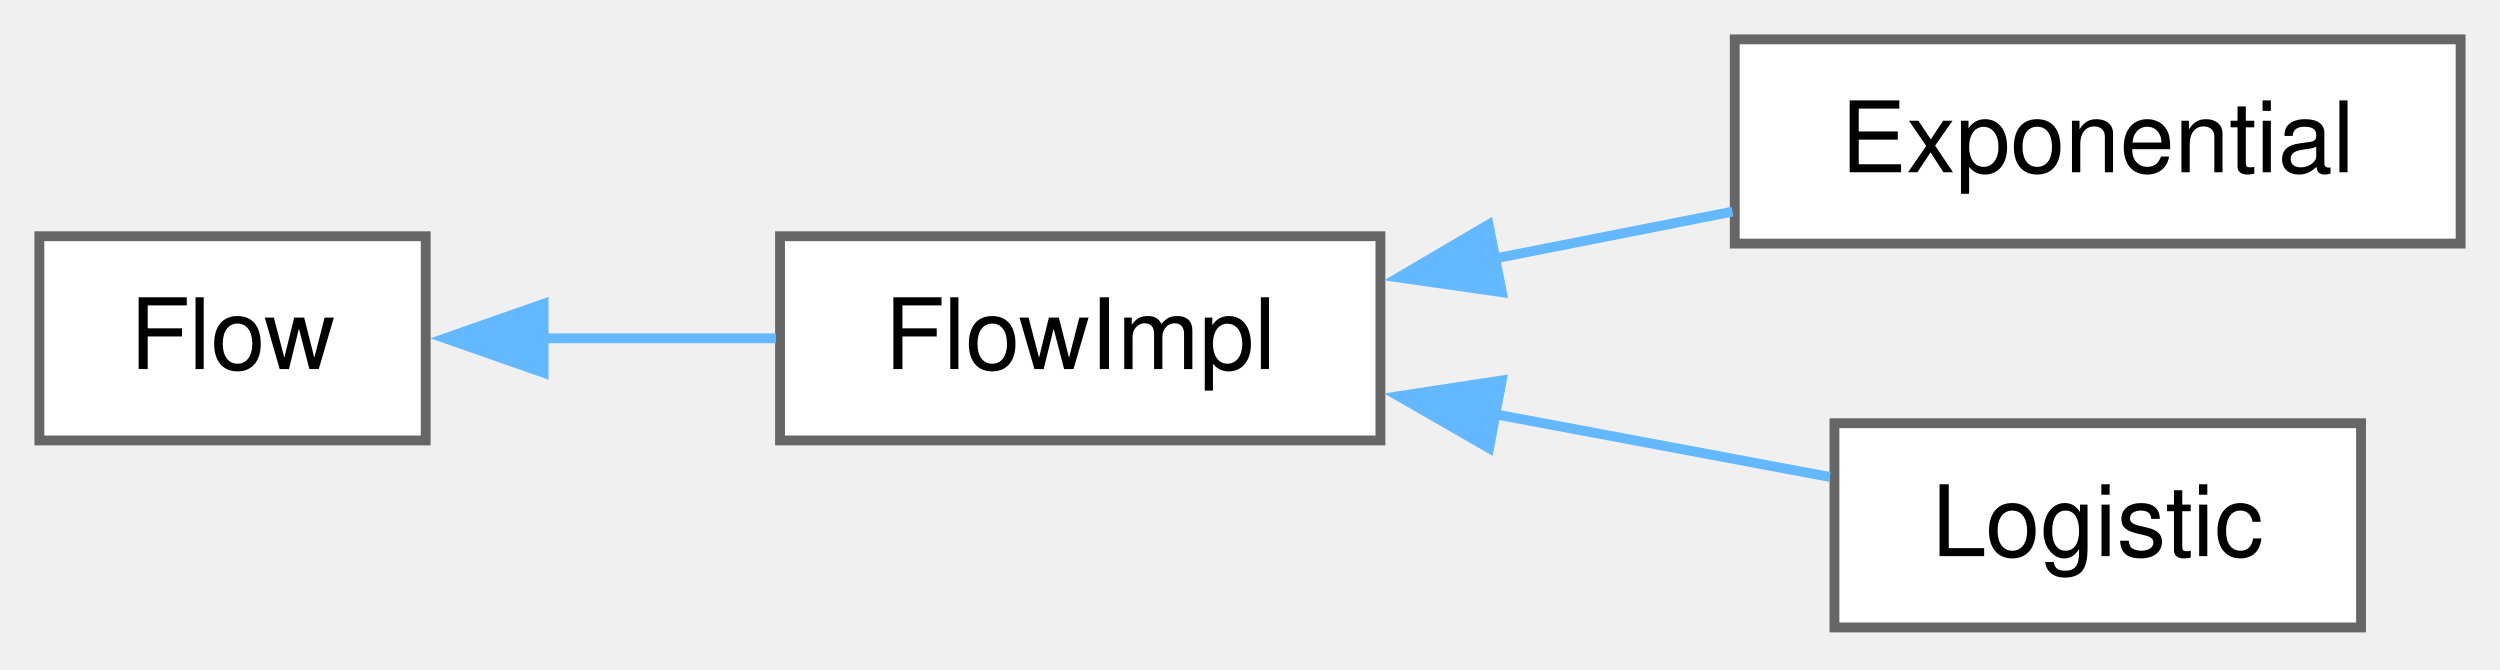
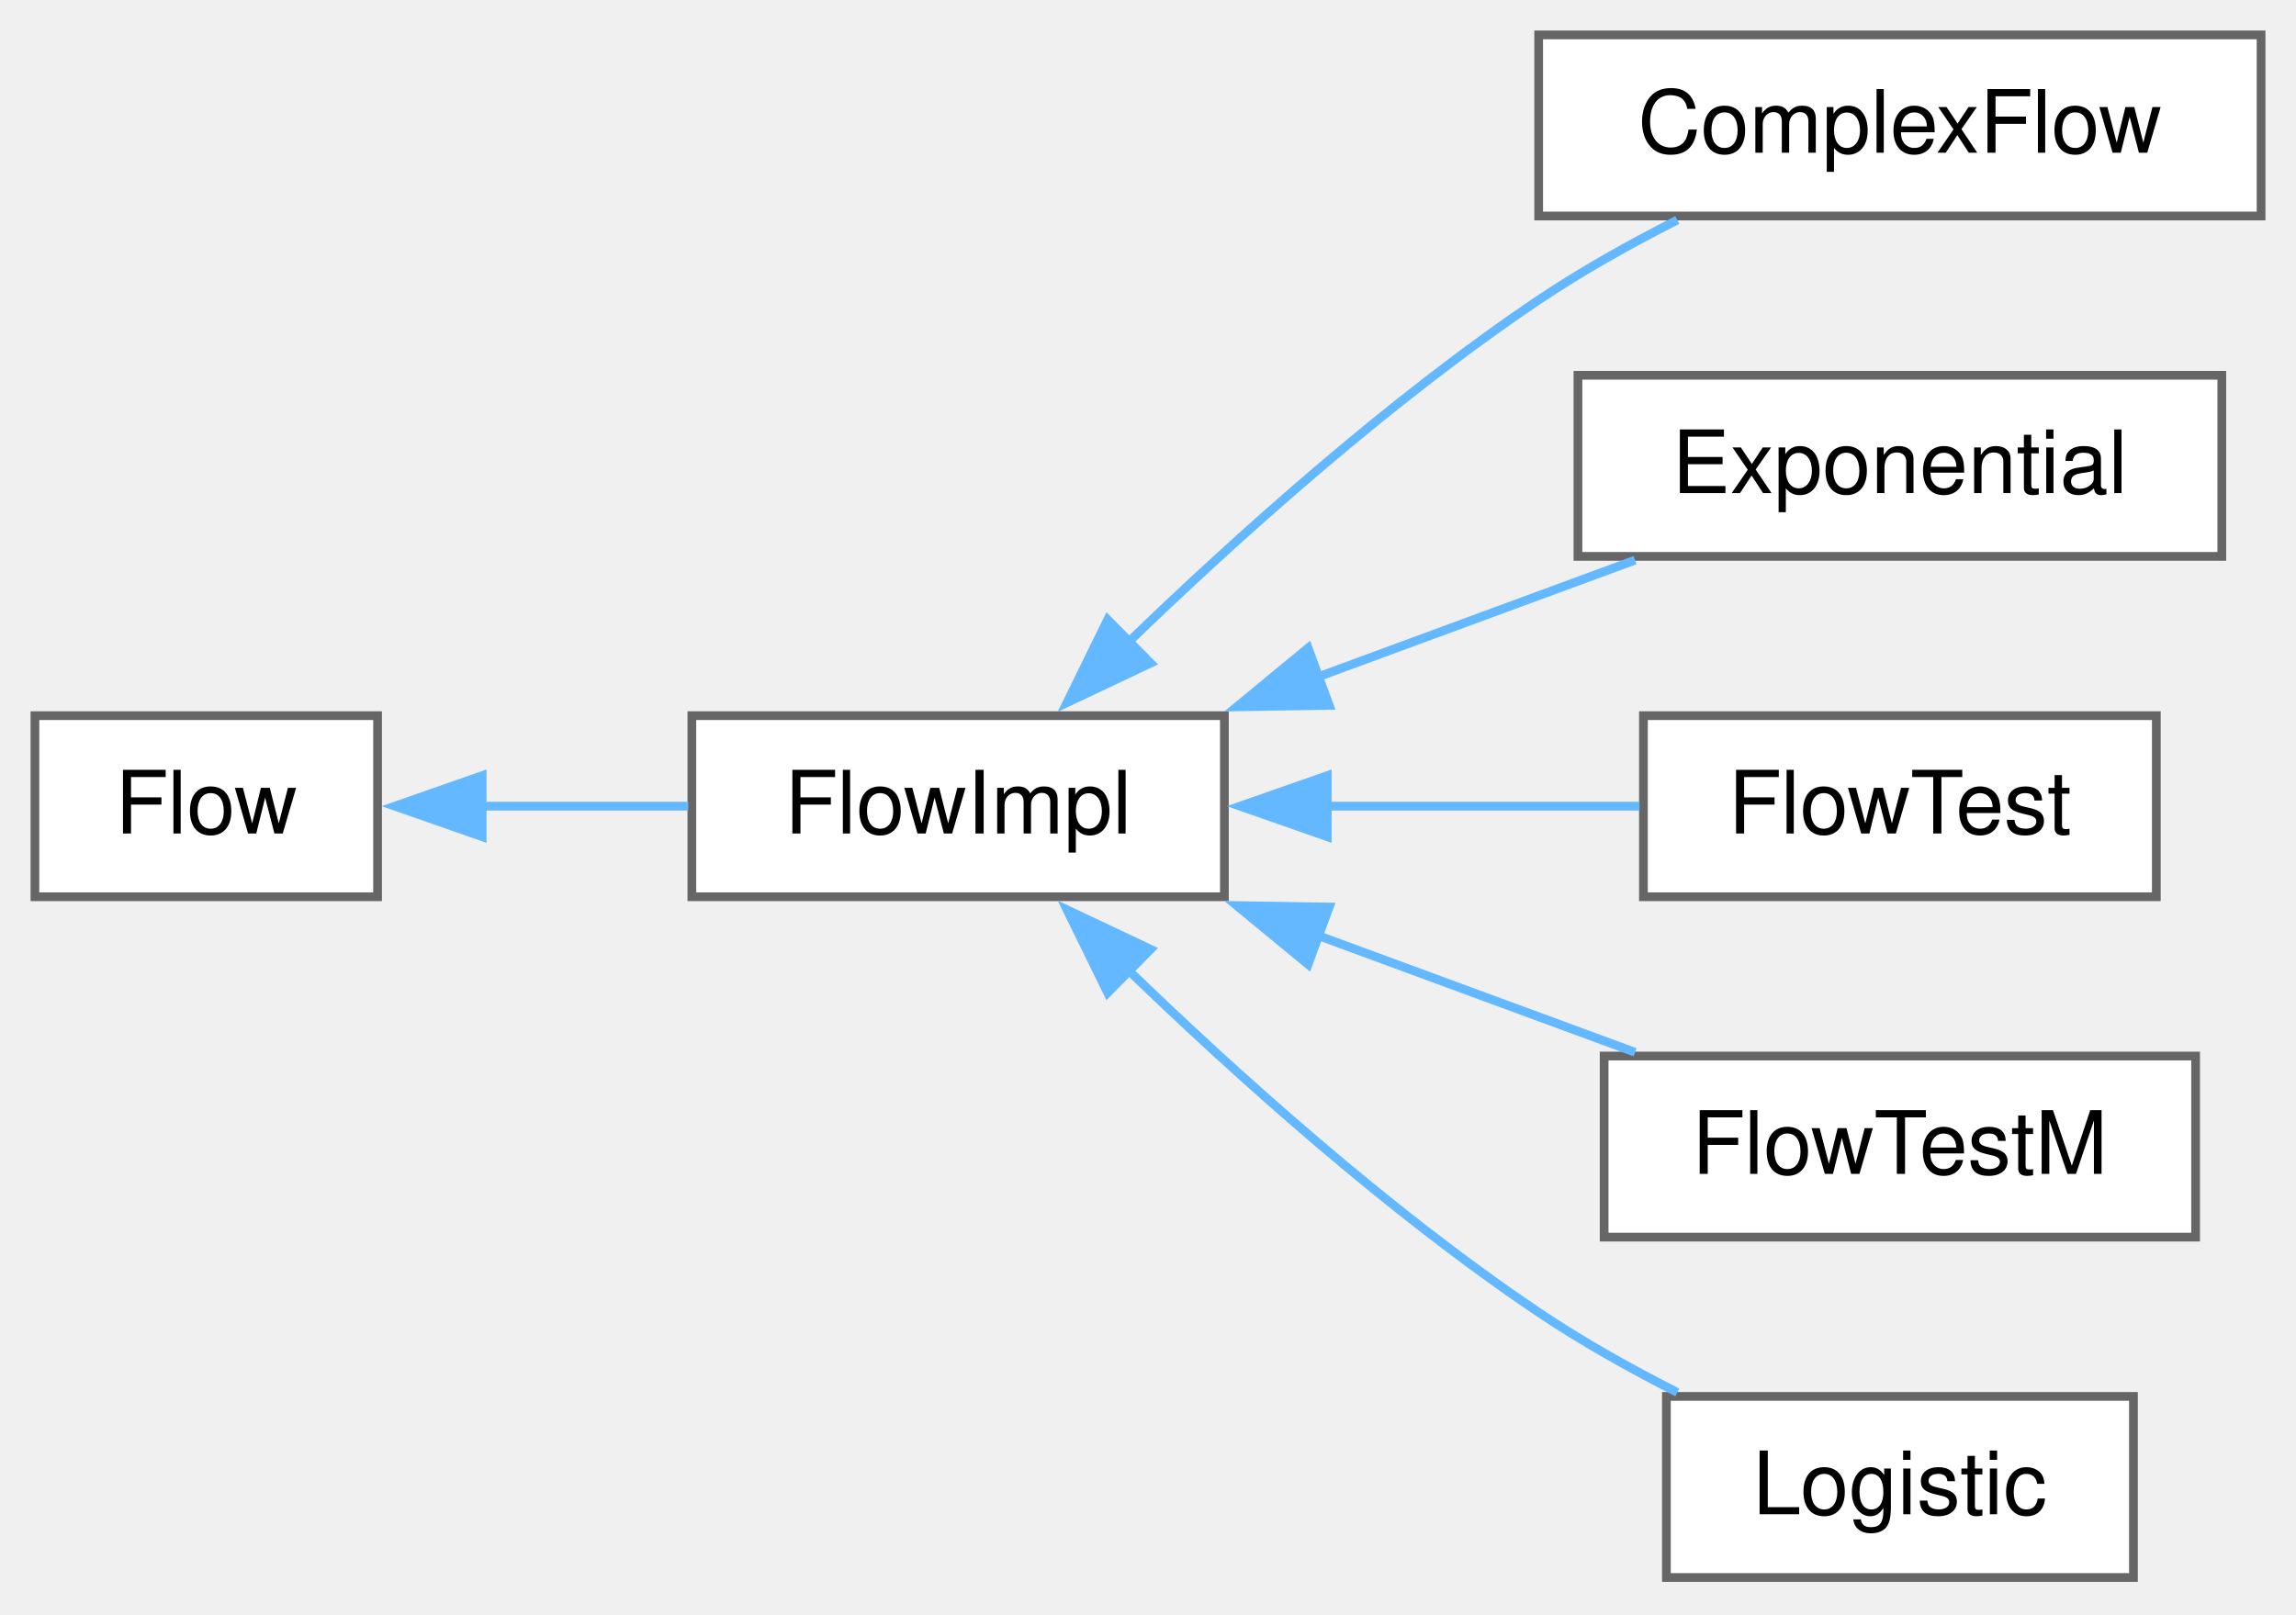
- <svg xmlns="http://www.w3.org/2000/svg" xmlns:xlink="http://www.w3.org/1999/xlink" width="254pt" height="68pt" viewBox="0.00 0.00 254.00 68.00">
-   <g id="graph0" class="graph" transform="scale(1 1) rotate(0) translate(4 63.75)">
+ <svg xmlns="http://www.w3.org/2000/svg" xmlns:xlink="http://www.w3.org/1999/xlink" width="263pt" height="185pt" viewBox="0.00 0.00 263.00 185.00">
+   <g id="graph0" class="graph" transform="scale(1 1) rotate(0) translate(4 180.75)">
    <g id="Node000000" class="node">
      <g id="a_Node000000">
        <a xlink:href="classFlow.html" target="_top" xlink:title="Interface que define um fluxo da simulação.">
-           <polygon fill="white" stroke="#666666" points="39.25,-39.75 0,-39.75 0,-19 39.25,-19 39.25,-39.75" />
-           <text xml:space="preserve" text-anchor="middle" x="19.62" y="-26.25" font-family="Helvetica,sans-Serif" font-size="10.00">Flow</text>
+           <polygon fill="white" stroke="#666666" points="39.25,-98.75 0,-98.75 0,-78 39.25,-78 39.25,-98.75" />
+           <text xml:space="preserve" text-anchor="middle" x="19.62" y="-85.25" font-family="Helvetica,sans-Serif" font-size="10.00">Flow</text>
        </a>
      </g>
    </g>
    <g id="Node000001" class="node">
      <g id="a_Node000001">
        <a xlink:href="classFlowImpl.html" target="_top" xlink:title="Implementação base de um fluxo da simulação.">
-           <polygon fill="white" stroke="#666666" points="136.25,-39.75 75.25,-39.75 75.25,-19 136.25,-19 136.25,-39.75" />
-           <text xml:space="preserve" text-anchor="middle" x="105.75" y="-26.25" font-family="Helvetica,sans-Serif" font-size="10.00">FlowImpl</text>
+           <polygon fill="white" stroke="#666666" points="136.25,-98.75 75.25,-98.75 75.25,-78 136.25,-78 136.25,-98.75" />
+           <text xml:space="preserve" text-anchor="middle" x="105.75" y="-85.25" font-family="Helvetica,sans-Serif" font-size="10.00">FlowImpl</text>
        </a>
      </g>
    </g>
    <g id="edge1_Node000000_Node000001" class="edge">
      <g id="a_edge1_Node000000_Node000001">
        <a xlink:title=" ">
-           <path fill="none" stroke="#63b8ff" d="M51.2,-29.38C58.91,-29.38 67.17,-29.38 74.84,-29.38" />
-           <polygon fill="#63b8ff" stroke="#63b8ff" points="51.23,-25.88 41.23,-29.38 51.23,-32.88 51.23,-25.88" />
+           <path fill="none" stroke="#63b8ff" d="M51.2,-88.38C58.91,-88.38 67.17,-88.38 74.84,-88.38" />
+           <polygon fill="#63b8ff" stroke="#63b8ff" points="51.23,-84.88 41.23,-88.38 51.23,-91.88 51.23,-84.88" />
        </a>
      </g>
    </g>
    <g id="Node000002" class="node">
      <g id="a_Node000002">
-         <a xlink:href="classExponential.html" target="_top" xlink:title="Representa um fluxo com comportamento exponencial.">
-           <polygon fill="white" stroke="#666666" points="246,-59.75 172.25,-59.75 172.25,-39 246,-39 246,-59.75" />
-           <text xml:space="preserve" text-anchor="middle" x="209.12" y="-46.25" font-family="Helvetica,sans-Serif" font-size="10.00">Exponential</text>
+         <a xlink:href="classComplexFlow.html" target="_top" xlink:title="Fluxo complexo utilizado nos testes funcionais.">
+           <polygon fill="white" stroke="#666666" points="255,-176.75 172.25,-176.75 172.25,-156 255,-156 255,-176.75" />
+           <text xml:space="preserve" text-anchor="middle" x="213.62" y="-163.25" font-family="Helvetica,sans-Serif" font-size="10.00">ComplexFlow</text>
        </a>
      </g>
    </g>
    <g id="edge2_Node000001_Node000002" class="edge">
      <g id="a_edge2_Node000001_Node000002">
        <a xlink:title=" ">
-           <path fill="none" stroke="#63b8ff" d="M147.69,-37.45C155.74,-39.04 164.14,-40.7 172.02,-42.25" />
-           <polygon fill="#63b8ff" stroke="#63b8ff" points="148.59,-34.06 138.1,-35.56 147.24,-40.93 148.59,-34.06" />
+           <path fill="none" stroke="#63b8ff" d="M125,-106.92C137.57,-119.08 155.05,-134.8 172.25,-146.38 177.18,-149.69 182.74,-152.81 188.13,-155.54" />
+           <polygon fill="#63b8ff" stroke="#63b8ff" points="127.8,-104.77 118.22,-100.24 122.88,-109.75 127.8,-104.77" />
        </a>
      </g>
    </g>
    <g id="Node000003" class="node">
      <g id="a_Node000003">
-         <a xlink:href="classLogistic.html" target="_top" xlink:title="Classe que define um comportamento de fluxo logístico baseado na capacidade do sistema alvo.">
-           <polygon fill="white" stroke="#666666" points="235.88,-20.75 182.38,-20.75 182.38,0 235.88,0 235.88,-20.75" />
-           <text xml:space="preserve" text-anchor="middle" x="209.12" y="-7.25" font-family="Helvetica,sans-Serif" font-size="10.00">Logistic</text>
+         <a xlink:href="classExponential.html" target="_top" xlink:title="Representa um fluxo com comportamento exponencial.">
+           <polygon fill="white" stroke="#666666" points="250.5,-137.75 176.75,-137.75 176.75,-117 250.5,-117 250.5,-137.75" />
+           <text xml:space="preserve" text-anchor="middle" x="213.62" y="-124.25" font-family="Helvetica,sans-Serif" font-size="10.00">Exponential</text>
        </a>
      </g>
    </g>
    <g id="edge3_Node000001_Node000003" class="edge">
      <g id="a_edge3_Node000001_Node000003">
        <a xlink:title=" ">
-           <path fill="none" stroke="#63b8ff" d="M147.81,-21.68C159.32,-19.52 171.52,-17.24 181.91,-15.29" />
-           <polygon fill="#63b8ff" stroke="#63b8ff" points="147.29,-18.22 138.11,-23.5 148.58,-25.1 147.29,-18.22" />
+           <path fill="none" stroke="#63b8ff" d="M146.99,-103.2C159.06,-107.64 172.06,-112.43 183.29,-116.57" />
+           <polygon fill="#63b8ff" stroke="#63b8ff" points="148.26,-99.93 137.66,-99.76 145.84,-106.5 148.26,-99.93" />
+         </a>
+       </g>
+     </g>
+     <g id="Node000004" class="node">
+       <g id="a_Node000004">
+         <a xlink:href="classFlowTest.html" target="_top" xlink:title=" ">
+           <polygon fill="white" stroke="#666666" points="243,-98.75 184.25,-98.75 184.25,-78 243,-78 243,-98.75" />
+           <text xml:space="preserve" text-anchor="middle" x="213.62" y="-85.25" font-family="Helvetica,sans-Serif" font-size="10.00">FlowTest</text>
+         </a>
+       </g>
+     </g>
+     <g id="edge4_Node000001_Node000004" class="edge">
+       <g id="a_edge4_Node000001_Node000004">
+         <a xlink:title=" ">
+           <path fill="none" stroke="#63b8ff" d="M147.72,-88.38C159.77,-88.38 172.69,-88.38 183.8,-88.38" />
+           <polygon fill="#63b8ff" stroke="#63b8ff" points="148.04,-84.88 138.04,-88.38 148.04,-91.88 148.04,-84.88" />
+         </a>
+       </g>
+     </g>
+     <g id="Node000005" class="node">
+       <g id="a_Node000005">
+         <a xlink:href="classFlowTestM.html" target="_top" xlink:title=" ">
+           <polygon fill="white" stroke="#666666" points="247.5,-59.75 179.75,-59.75 179.75,-39 247.5,-39 247.5,-59.75" />
+           <text xml:space="preserve" text-anchor="middle" x="213.62" y="-46.25" font-family="Helvetica,sans-Serif" font-size="10.00">FlowTestM</text>
+         </a>
+       </g>
+     </g>
+     <g id="edge5_Node000001_Node000005" class="edge">
+       <g id="a_edge5_Node000001_Node000005">
+         <a xlink:title=" ">
+           <path fill="none" stroke="#63b8ff" d="M146.99,-73.55C159.06,-69.11 172.06,-64.32 183.29,-60.18" />
+           <polygon fill="#63b8ff" stroke="#63b8ff" points="145.84,-70.25 137.66,-76.99 148.26,-76.82 145.84,-70.25" />
+         </a>
+       </g>
+     </g>
+     <g id="Node000006" class="node">
+       <g id="a_Node000006">
+         <a xlink:href="classLogistic.html" target="_top" xlink:title="Classe que define um comportamento de fluxo logístico baseado na capacidade do sistema alvo.">
+           <polygon fill="white" stroke="#666666" points="240.38,-20.75 186.88,-20.75 186.88,0 240.38,0 240.38,-20.75" />
+           <text xml:space="preserve" text-anchor="middle" x="213.62" y="-7.25" font-family="Helvetica,sans-Serif" font-size="10.00">Logistic</text>
+         </a>
+       </g>
+     </g>
+     <g id="edge6_Node000001_Node000006" class="edge">
+       <g id="a_edge6_Node000001_Node000006">
+         <a xlink:title=" ">
+           <path fill="none" stroke="#63b8ff" d="M125,-69.83C137.57,-57.67 155.05,-41.95 172.25,-30.38 177.18,-27.06 182.74,-23.94 188.13,-21.21" />
+           <polygon fill="#63b8ff" stroke="#63b8ff" points="122.88,-67 118.22,-76.51 127.8,-71.98 122.88,-67" />
        </a>
      </g>
    </g>
  </g>
</svg>
